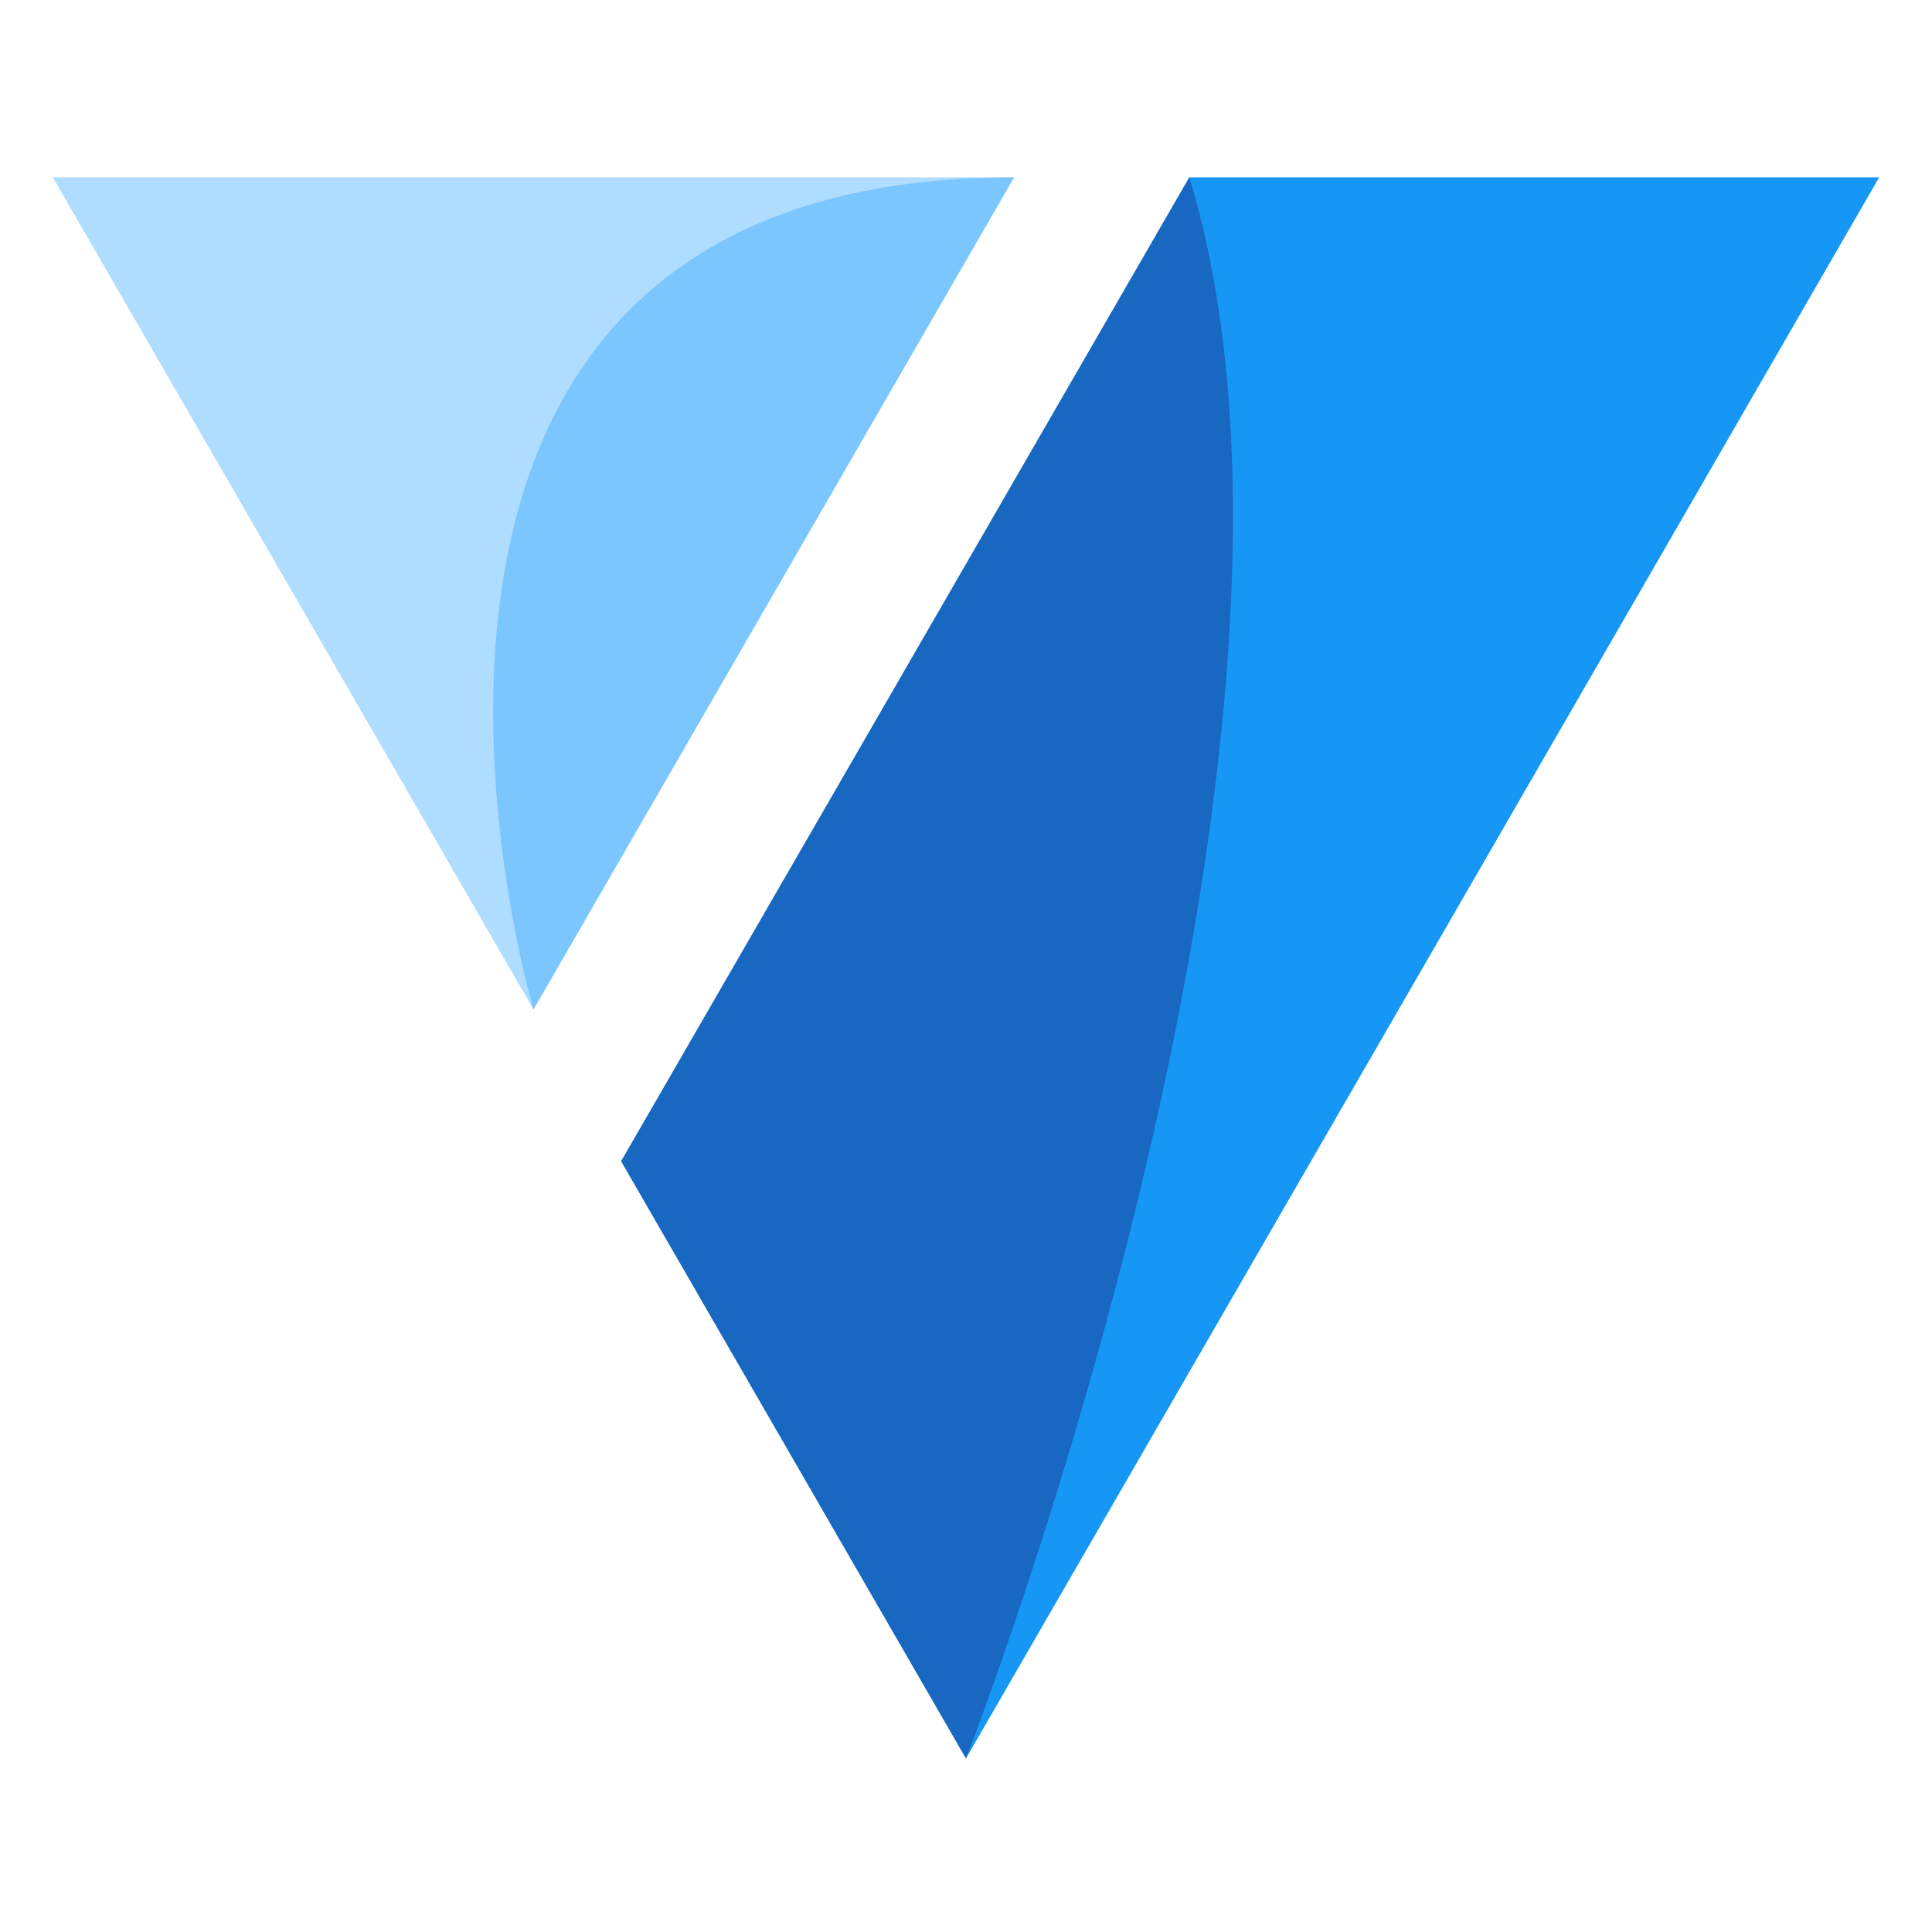
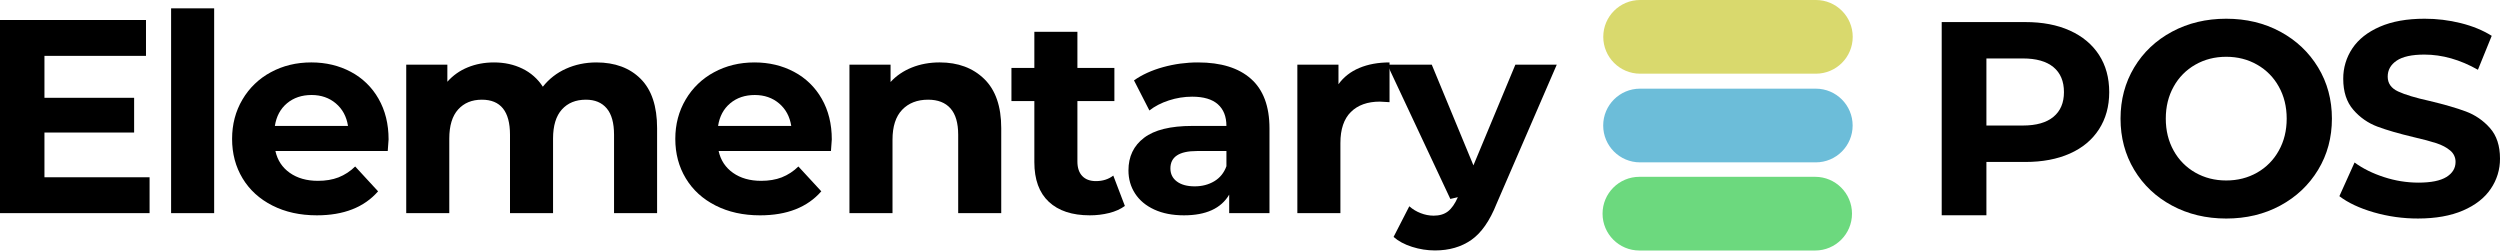
- <svg xmlns="http://www.w3.org/2000/svg" width="512" height="512" viewBox="0 0 512 512" fill="none">
-   <path d="M261.126 140.65L164.624 307.732L256.001 466L377.028 256.5L498.001 47H315.192L261.126 140.65Z" fill="#1697F6" />
-   <path d="M135.027 256.5L141.365 267.518L231.64 111.178L268.731 47H256H14L135.027 256.5Z" fill="#AEDDFF" />
-   <path d="M315.191 47C360.935 197.446 256 466 256 466L164.624 307.732L315.191 47Z" fill="#1867C0" />
-   <path d="M268.731 47C76.003 47 141.366 267.518 141.366 267.518L268.731 47Z" fill="#7BC6FF" />
+ <svg xmlns="http://www.w3.org/2000/svg" width="4749.7" height="475.94" viewBox="0 0 4749.7 475.94">
+   <defs>
+     <style>.cls-1{fill:#6cbdd9;}.cls-2{fill:#d9d96d;}.cls-3{fill:#6cd97e;}</style>
+   </defs>
+   <g id="Layer_1" data-name="Layer 1">
+     <path d="M357.73,336.79V405H73.55v-367H350.92v68.16H158v79.7H328.37v66.06H158v84.94Z" transform="translate(-73.55 -0.06)" />
+     <path d="M398.62,15.91h81.8V405h-81.8Z" transform="translate(-73.55 -0.06)" />
+     <path d="M810.21,287H596.82q5.76,26.24,27.26,41.42t53.48,15.21q22,0,39.06-6.55a94.64,94.64,0,0,0,31.72-20.72l43.52,47.19Q752,409.15,675.46,409.15q-47.72,0-84.41-18.61t-56.63-51.65q-19.93-33-19.92-75,0-41.42,19.66-74.71a137.77,137.77,0,0,1,54-51.91q34.33-18.61,76.82-18.62,41.41,0,75,17.83a130.26,130.26,0,0,1,52.69,51.12q19.14,33.32,19.14,77.34Q811.79,266.53,810.21,287ZM618.84,196.27Q600,212,595.77,239.27H734.71q-4.2-26.75-23.07-42.73t-46.14-16Q637.71,180.54,618.84,196.27Z" transform="translate(-73.55 -0.06)" />
+     <path d="M1290.75,149.87q31.2,31.2,31.2,93.59V405h-81.79V256.05q0-33.56-13.9-50.08t-39.58-16.51q-28.85,0-45.62,18.61t-16.78,55.32V405h-81.79V256.05q0-66.59-53.48-66.59-28.32,0-45.09,18.61t-16.78,55.32V405h-81.8V122.87h78.13v32.51A103.25,103.25,0,0,1,962,128.11q22.82-9.44,50.08-9.44,29.88,0,54,11.8a95.71,95.71,0,0,1,38.8,34.35,115.8,115.8,0,0,1,43.78-34.09q26.47-12,57.94-12.06Q1259.55,118.67,1290.75,149.87Z" transform="translate(-73.55 -0.06)" />
+     <path d="M1652.27,287h-213.4q5.76,26.24,27.27,41.42t53.48,15.21q22,0,39.06-6.55a94.74,94.74,0,0,0,31.72-20.72l43.52,47.19q-39.86,45.62-116.4,45.62-47.71,0-84.42-18.61t-56.62-51.65q-19.93-33-19.93-75,0-41.42,19.67-74.71a137.64,137.64,0,0,1,54-51.91q34.33-18.61,76.81-18.62,41.42,0,75,17.83a130.28,130.28,0,0,1,52.7,51.12q19.13,33.32,19.13,77.34Q1653.84,266.53,1652.27,287Zm-191.38-90.71q-18.87,15.73-23.07,43h139q-4.2-26.75-23.07-42.73t-46.14-16Q1479.77,180.54,1460.89,196.27Z" transform="translate(-73.55 -0.06)" />
+     <path d="M1943.53,150.13q32.25,31.47,32.25,93.33V405H1894V256.05q0-33.56-14.68-50.08t-42.47-16.51q-30.94,0-49.29,19.14t-18.35,56.89V405H1687.4V122.87h78.12v33q16.24-17.82,40.38-27.52t52.95-9.71Q1911.28,118.67,1943.53,150.13Z" transform="translate(-73.55 -0.06)" />
+     <path d="M2210.67,391.32q-12.08,8.93-29.62,13.37a150,150,0,0,1-37,4.46q-50.34,0-77.86-25.69T2038.69,308V192.08h-43.52V129.16h43.52V60.47h81.8v68.69h70.26v62.92h-70.26V306.91q0,17.82,9.17,27.52t26,9.7q19.38,0,33-10.48Z" transform="translate(-73.55 -0.06)" />
+     <path d="M2450.28,149.87q35.13,31.2,35.13,94.12V405h-76.55V369.83q-23.07,39.32-86,39.32-32.51,0-56.36-11t-36.44-30.41q-12.59-19.39-12.58-44,0-39.33,29.62-61.87t91.49-22.55h65q0-26.75-16.25-41.16t-48.77-14.42a142.29,142.29,0,0,0-44.3,7.08q-21.77,7.08-37,19.14L2228,152.76q23.07-16.24,55.32-25.17a247.81,247.81,0,0,1,66.32-8.92Q2415.15,118.67,2450.28,149.87ZM2380.55,344.4q16.24-9.7,23.07-28.58V287h-56.1q-50.34,0-50.34,33,0,15.74,12.32,24.91t33.82,9.18Q2364.29,354.1,2380.55,344.4Z" transform="translate(-73.55 -0.06)" />
+     <path d="M2656.08,129.16q24.89-10.48,57.41-10.49v75.51q-13.65-1.05-18.35-1.05-35.14,0-55.06,19.66t-19.92,59V405h-81.8V122.87h78.13V160.1Q2631.16,139.64,2656.08,129.16Z" transform="translate(-73.55 -0.06)" />
+     <path d="M3031.23,122.87,2916.82,387.26q-19.41,48.76-48,68.68t-69,19.93a143.23,143.23,0,0,1-43.51-6.82q-21.51-6.82-35.13-18.87l29.88-58.2a70.25,70.25,0,0,0,21.76,13.1,67.71,67.71,0,0,0,24.38,4.72q16.79,0,27.27-8.12t18.87-27L2829,378,2709.29,122.87h84.42l79.17,191.38,79.7-191.38Z" transform="translate(-73.55 -0.06)" />
+     <path d="M4006.1,58.18q35.91,16.26,55.31,46.14t19.4,70.79q0,40.38-19.4,70.52t-55.31,46.14q-35.92,16-84.68,16h-73.93V409h-84.94v-367h158.87Q3970.18,41.93,4006.1,58.18ZM3974.9,222q19.92-16.51,19.92-46.92,0-30.93-19.92-47.45t-58.2-16.52h-69.21V238.55h69.21Q3955,238.55,3974.9,222Z" transform="translate(-73.55 -0.06)" />
+     <path d="M4200.09,390.6q-45.89-24.63-71.83-67.9t-25.95-97.26q0-54,25.95-97.26t71.83-67.9q45.89-24.64,103-24.64t102.77,24.64q45.61,24.64,71.83,67.9t26.22,97.26q0,54-26.22,97.26t-71.83,67.9q-45.62,24.66-102.77,24.65T4200.09,390.6ZM4361.85,328A107.32,107.32,0,0,0,4403,286.26Q4418,259.53,4418,225.44T4403,164.62a107.3,107.3,0,0,0-41.16-41.68q-26.24-15-58.73-15t-58.72,15a107.16,107.16,0,0,0-41.16,41.68q-14.94,26.74-14.94,60.82t14.94,60.82A107.19,107.19,0,0,0,4244.4,328q26.2,14.94,58.72,14.94T4361.85,328Z" transform="translate(-73.55 -0.06)" />
+     <path d="M4583.37,403.45q-40.64-11.81-65.28-30.67l28.84-64q23.59,17.29,56.1,27.79a210.72,210.72,0,0,0,65,10.48q36.18,0,53.48-10.74t17.3-28.58A27.35,27.35,0,0,0,4728.61,286q-10.23-8.65-26.22-13.89t-43.26-11.54q-41.94-9.94-68.68-19.92a111.6,111.6,0,0,1-45.88-32q-19.14-22-19.14-58.72A102.13,102.13,0,0,1,4542.74,92q17.3-25.95,52.17-41.16t85.2-15.2A282.26,282.26,0,0,1,4748.79,44q33.55,8.38,58.73,24.12l-26.22,64.49q-50.86-28.83-101.72-28.84-35.65,0-52.69,11.53t-17,30.42q0,18.87,19.66,28.05t60,18.09q41.94,10,68.68,19.92a113.74,113.74,0,0,1,45.88,31.46q19.14,21.51,19.14,58.2a100.21,100.21,0,0,1-17.57,57.41q-17.57,26-52.69,41.16t-85.47,15.21A300.46,300.46,0,0,1,4583.37,403.45Z" transform="translate(-73.55 -0.06)" />
+   </g>
+   <g id="grafika">
+     <rect class="cls-1" x="3286.38" y="1.56" width="140.01" height="473.91" rx="70" transform="translate(3044.32 3594.84) rotate(-90)" />
+     <rect class="cls-2" x="3286.53" y="-166.89" width="140.01" height="473.91" rx="70" transform="translate(3212.92 3426.53) rotate(-90)" />
+     <rect class="cls-3" x="3285.16" y="169.04" width="140.01" height="473.91" rx="70" transform="translate(2875.62 3761.1) rotate(-90)" />
+   </g>
</svg>
